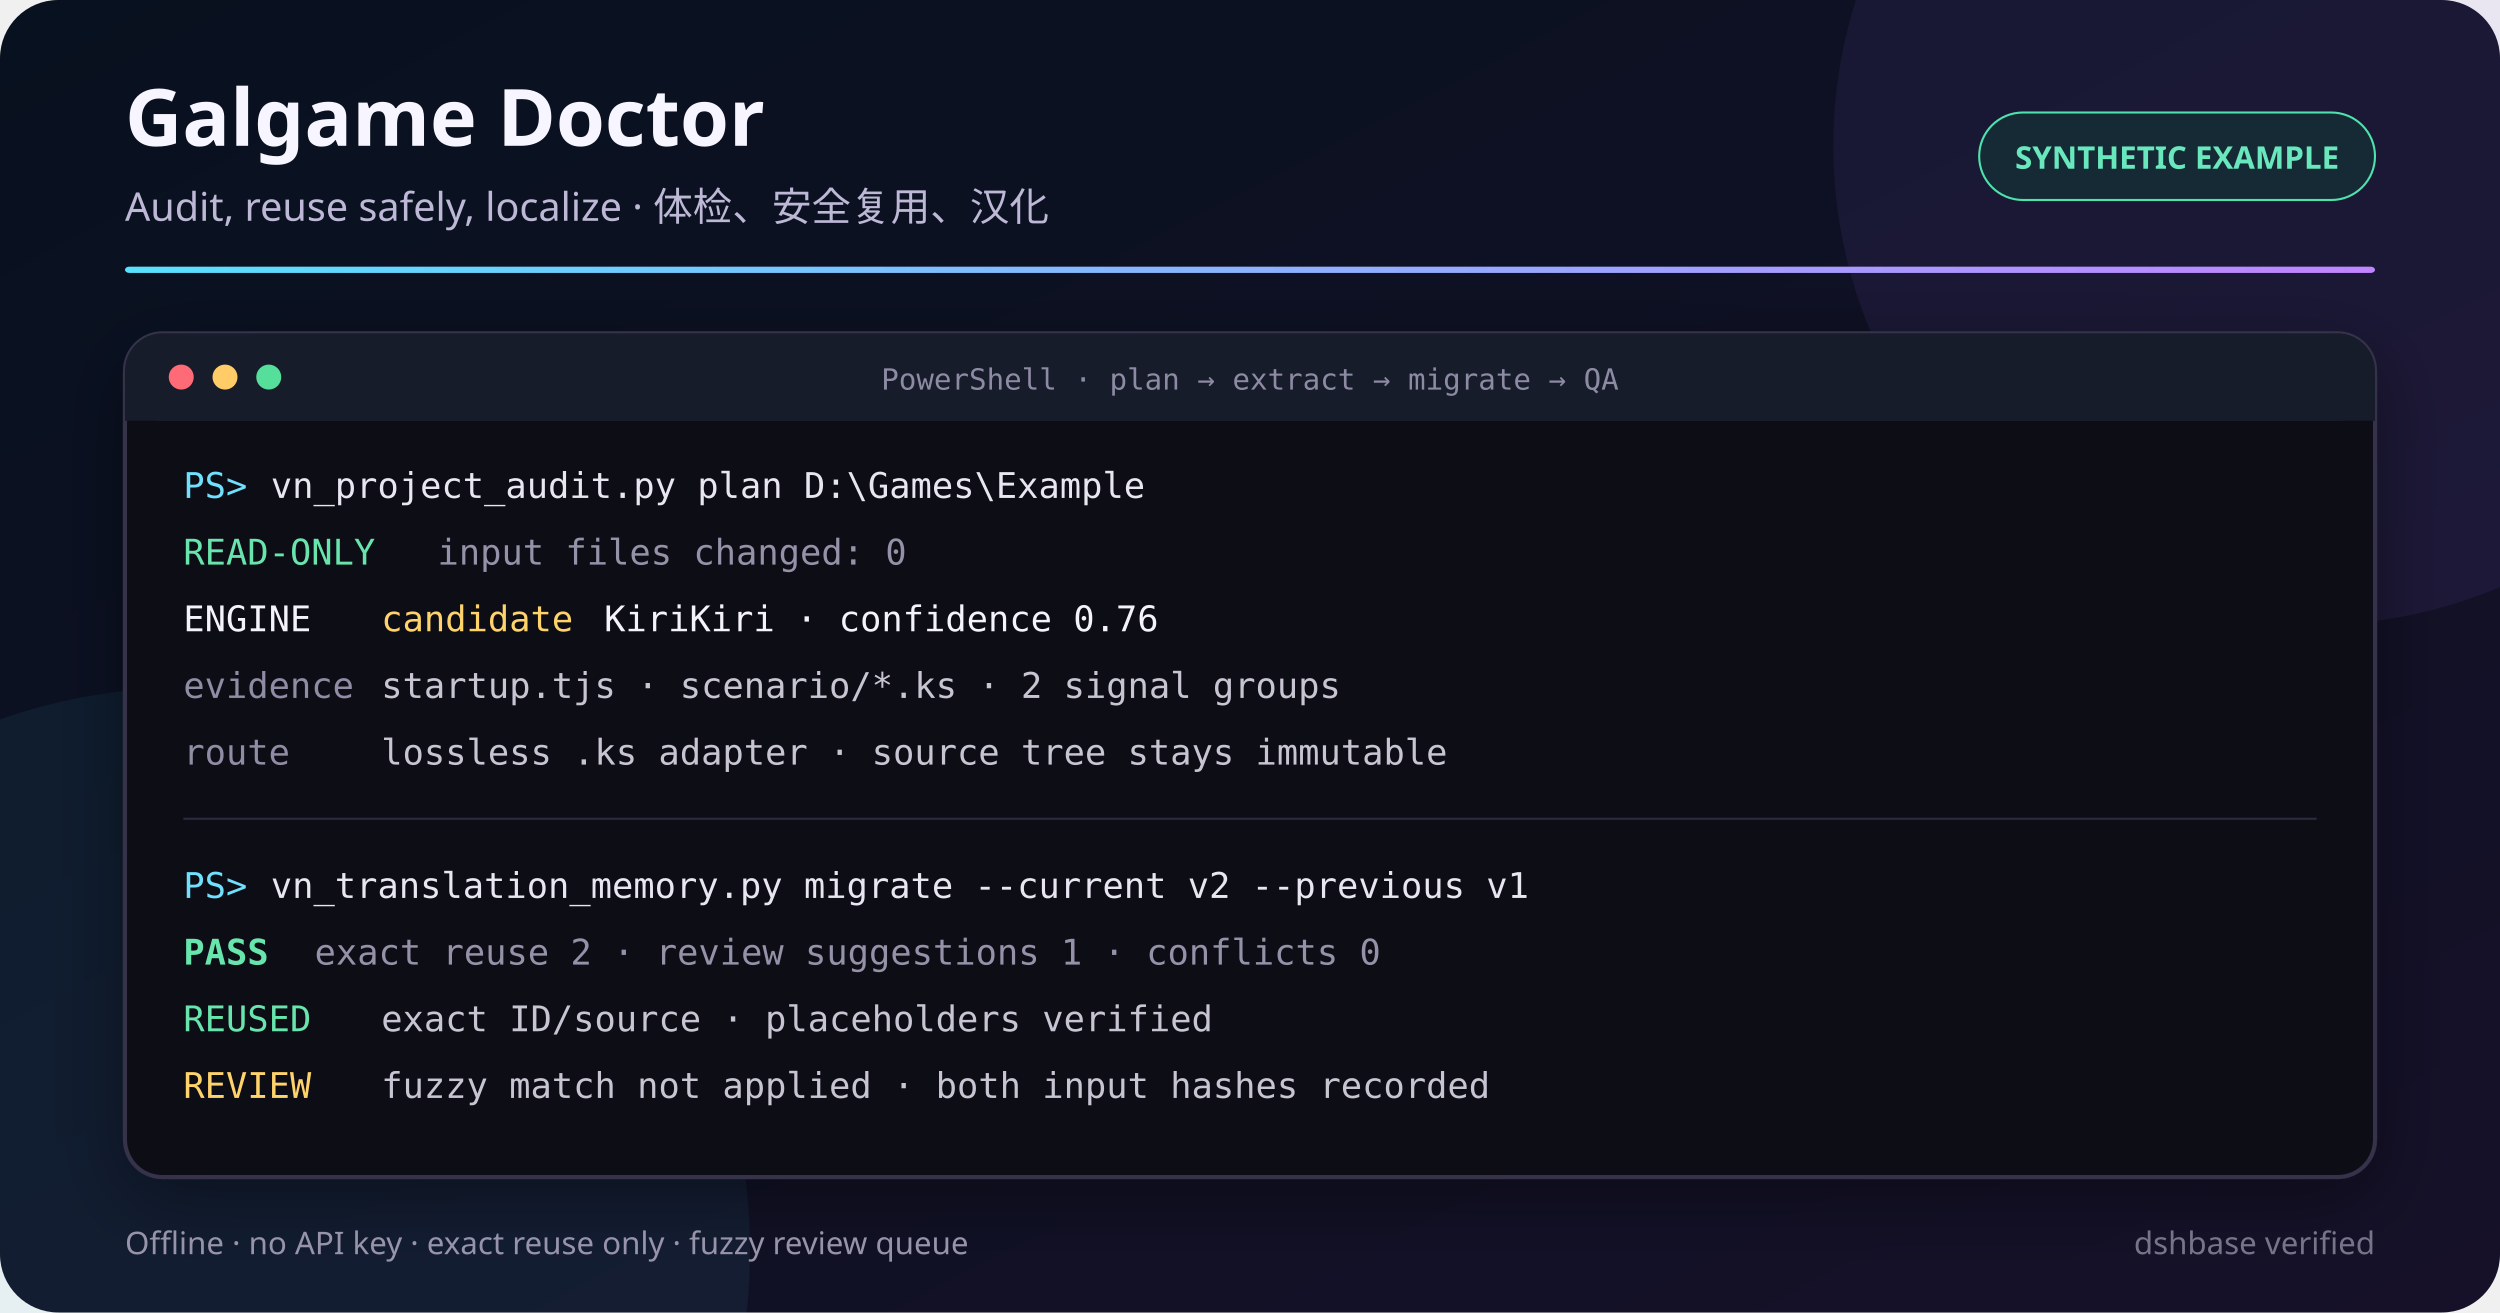
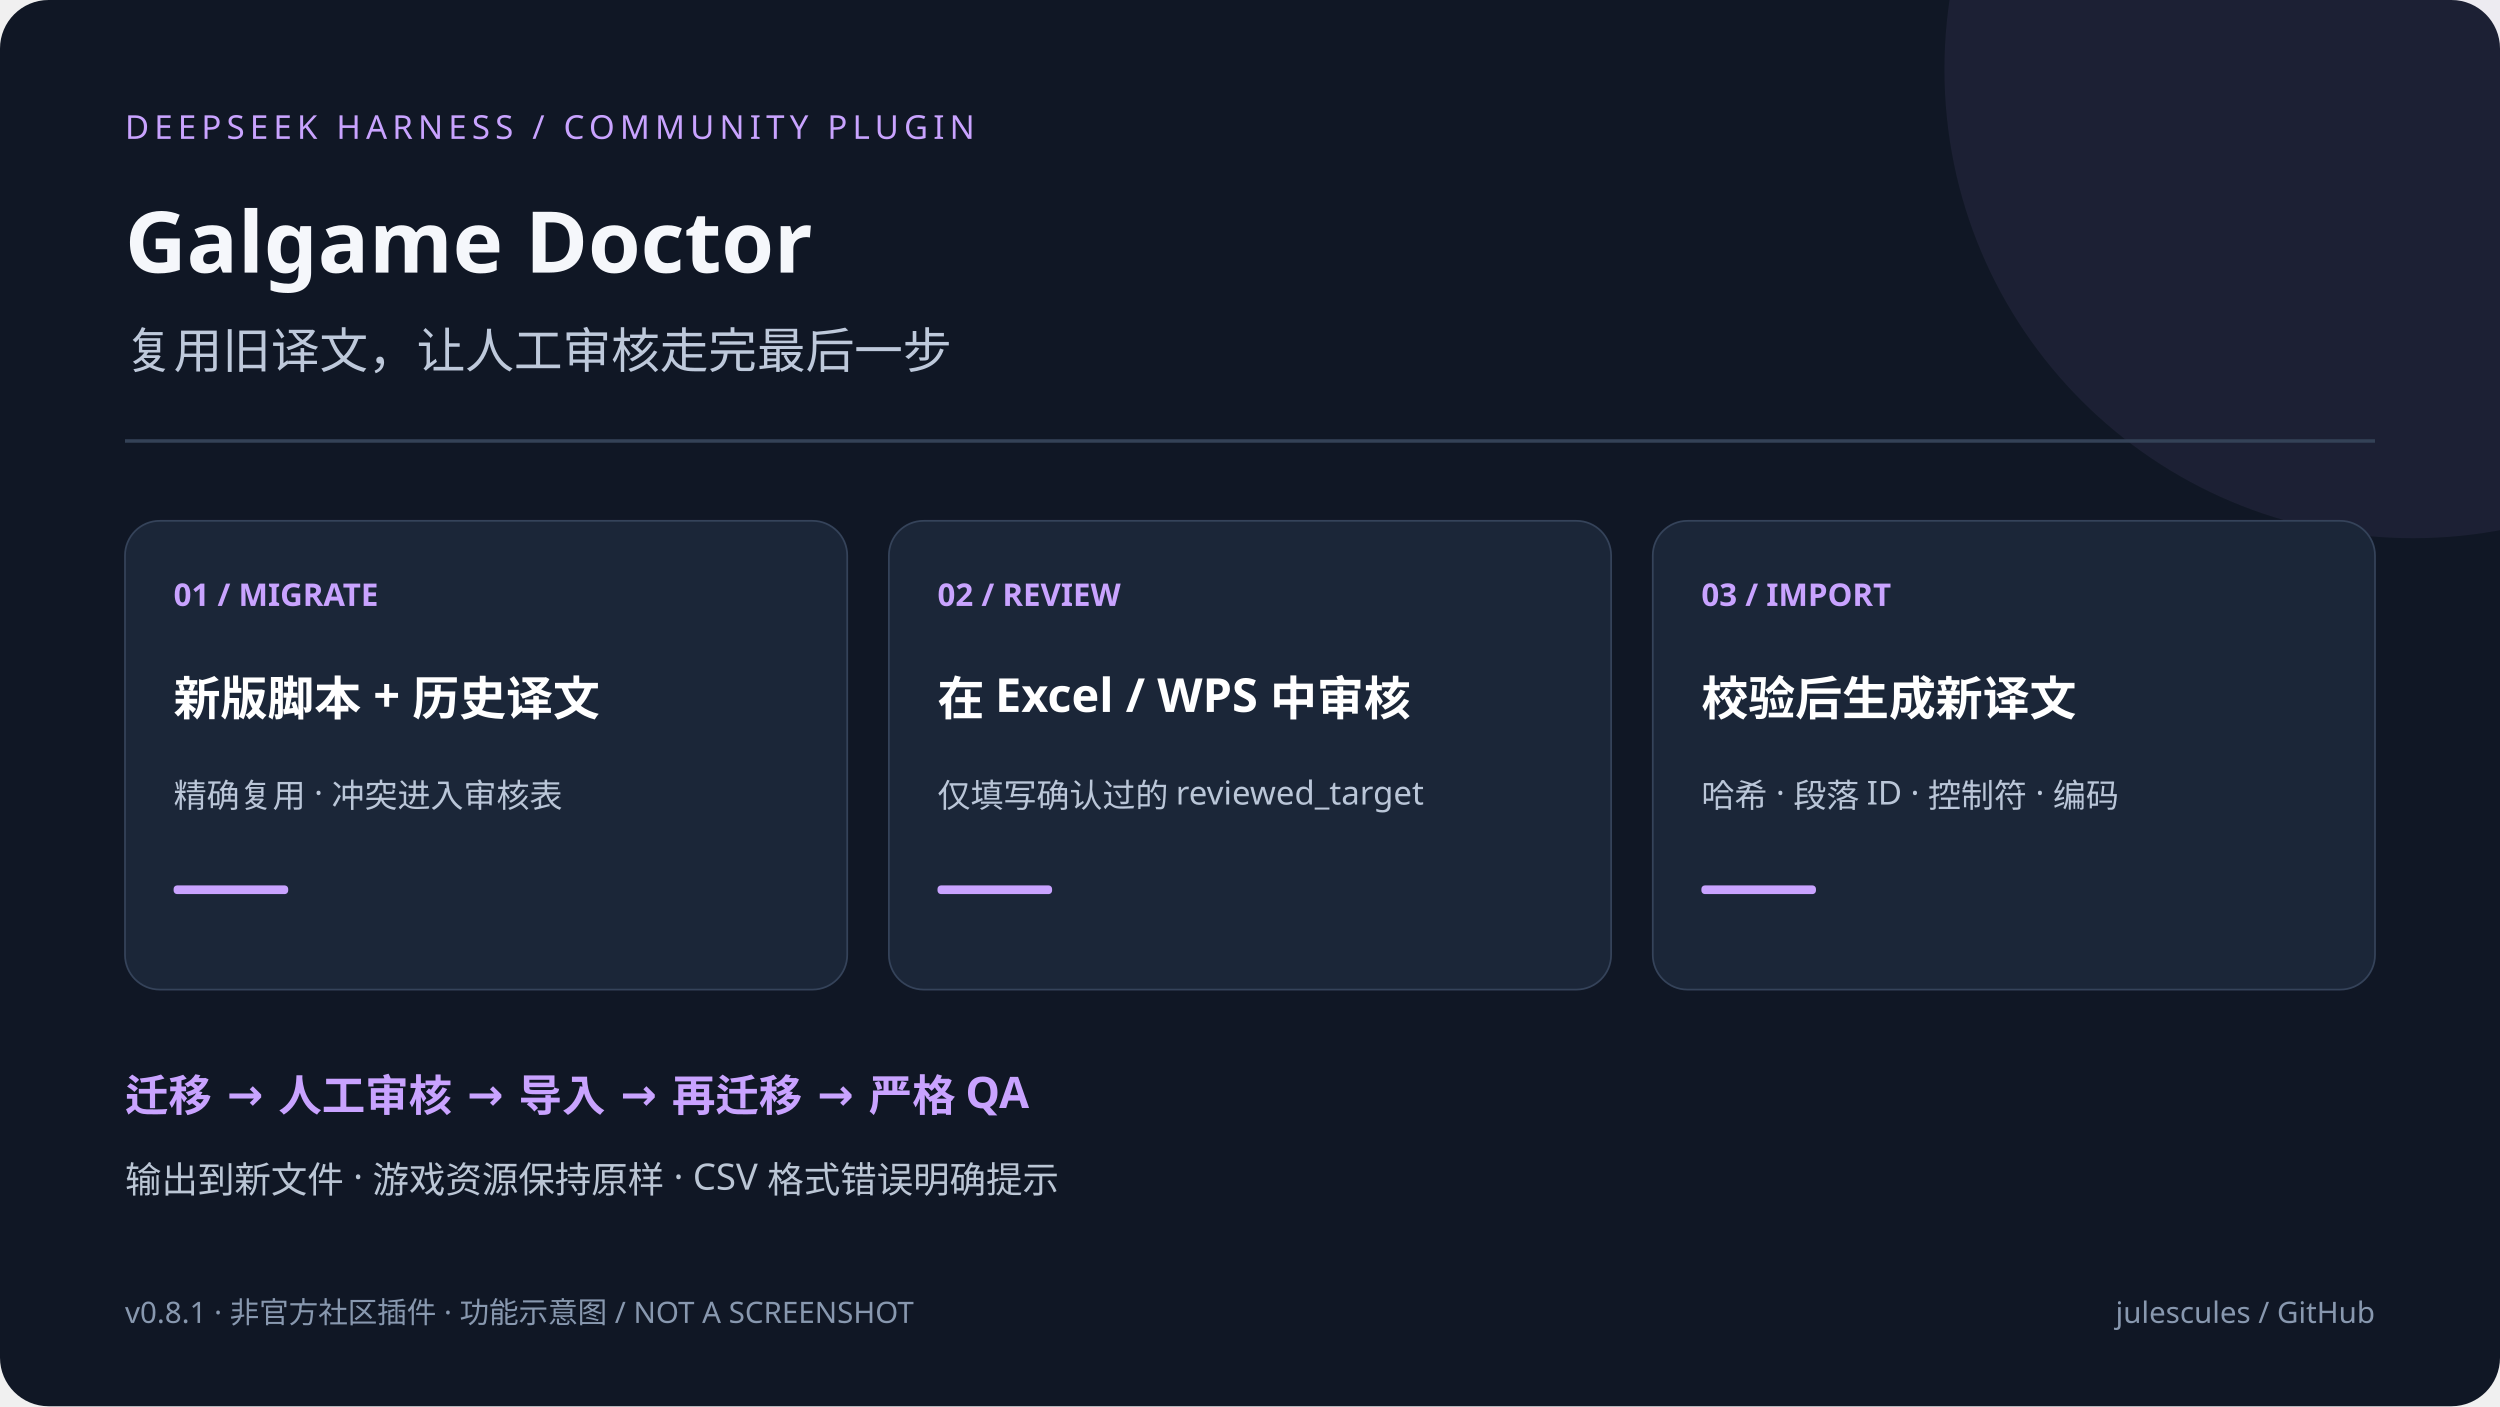
- <svg xmlns="http://www.w3.org/2000/svg" width="1200" height="630" viewBox="0 0 1200 630" role="img" aria-labelledby="title desc">
-   <defs>
-     <linearGradient id="bg" x1="0" y1="0" x2="1" y2="1">
-       <stop offset="0" stop-color="#08111f" />
-       <stop offset="1" stop-color="#161129" />
-     </linearGradient>
-     <linearGradient id="accent" x1="0" y1="0" x2="1" y2="0">
-       <stop offset="0" stop-color="#58e1ff" />
-       <stop offset="1" stop-color="#c184ff" />
-     </linearGradient>
-     <filter id="shadow">
-       <feDropShadow dx="0" dy="10" stdDeviation="18" flood-opacity=".38" />
-     </filter>
-   </defs>
-   <rect width="1200" height="630" rx="28" fill="url(#bg)" />
-   <circle cx="1110" cy="70" r="230" fill="#9e6cff" opacity=".08" />
-   <circle cx="90" cy="600" r="270" fill="#42d9ff" opacity=".06" />
-   <g font-family="Segoe UI, Noto Sans SC, sans-serif">
-     <text x="60" y="70" fill="#f7f5ff" font-size="38" font-weight="700">Galgame Doctor</text>
-     <text x="60" y="106" fill="#bdb8d5" font-size="19">Audit, reuse safely, localize · 体检、安全复用、汉化</text>
-     <rect x="60" y="128" width="1080" height="3" rx="2" fill="url(#accent)" />
-     <rect x="950" y="54" width="190" height="42" rx="21" fill="#152a35" stroke="#4ee3ad" />
-     <text x="1045" y="81" text-anchor="middle" fill="#69e8bd" font-size="15" font-weight="700">SYNTHETIC EXAMPLE</text>
-   </g>
-   <g filter="url(#shadow)">
-     <rect x="60" y="160" width="1080" height="405" rx="18" fill="#090d17" stroke="#34304a" stroke-width="2" />
-     <rect x="60" y="160" width="1080" height="42" rx="18" fill="#171b2a" />
-     <rect x="60" y="184" width="1080" height="18" fill="#171b2a" />
-     <circle cx="87" cy="181" r="6" fill="#ff6b77" />
-     <circle cx="108" cy="181" r="6" fill="#ffcc67" />
-     <circle cx="129" cy="181" r="6" fill="#55df9b" />
-     <text x="600" y="187" text-anchor="middle" fill="#8d8aa3" font-family="Cascadia Mono, Consolas, monospace" font-size="14">PowerShell · plan → extract → migrate → QA</text>
-   </g>
-   <g font-family="Cascadia Mono, Consolas, monospace" font-size="17">
-     <text x="88" y="239" fill="#70e0ff">PS&gt;</text>
-     <text x="130" y="239" fill="#e8e6f0">vn_project_audit.py plan D:\Games\Example</text>
-     <text x="88" y="271" fill="#68e4ad">READ-ONLY</text>
-     <text x="210" y="271" fill="#9491a8">input files changed: 0</text>
-     <text x="88" y="303" fill="#f4f2fa">ENGINE</text>
-     <text x="183" y="303" fill="#ffd36b">candidate</text>
-     <text x="290" y="303" fill="#f4f2fa">KiriKiri · confidence 0.76</text>
-     <text x="88" y="335" fill="#8f8ca3">evidence</text>
-     <text x="183" y="335" fill="#c8c5d2">startup.tjs · scenario/*.ks · 2 signal groups</text>
-     <text x="88" y="367" fill="#8f8ca3">route</text>
-     <text x="183" y="367" fill="#c8c5d2">lossless .ks adapter · source tree stays immutable</text>
-     <line x1="88" y1="393" x2="1112" y2="393" stroke="#2c2940" />
-     <text x="88" y="431" fill="#70e0ff">PS&gt;</text>
-     <text x="130" y="431" fill="#e8e6f0">vn_translation_memory.py migrate --current v2 --previous v1</text>
-     <text x="88" y="463" fill="#68e4ad" font-weight="700">PASS</text>
-     <text x="151" y="463" fill="#9491a8">exact reuse 2 · review suggestions 1 · conflicts 0</text>
-     <text x="88" y="495" fill="#68e4ad">REUSED</text>
-     <text x="183" y="495" fill="#c8c5d2">exact ID/source · placeholders verified</text>
-     <text x="88" y="527" fill="#ffd36b">REVIEW</text>
-     <text x="183" y="527" fill="#c8c5d2">fuzzy match not applied · both input hashes recorded</text>
-   </g>
-   <g font-family="Segoe UI, Noto Sans SC, sans-serif" font-size="15">
-     <text x="60" y="602" fill="#9793aa">Offline · no API key · exact reuse only · fuzzy review queue</text>
-     <text x="1140" y="602" text-anchor="end" fill="#777389">dshbase verified</text>
+ <svg xmlns="http://www.w3.org/2000/svg" width="1440" height="810" viewBox="0 0 1440 810" role="img" aria-labelledby="title desc">
+   <rect width="1440" height="810" rx="28" fill="#101725" />
+   <circle cx="1390" cy="40" r="270" fill="#c9a3ff" opacity=".07" />
+   <g font-family="Segoe UI, Microsoft YaHei, sans-serif">
+     <text x="72" y="80" fill="#c9a3ff" font-size="19" letter-spacing="3">DEEPSEEK HARNESS / COMMUNITY PLUGIN</text>
+     <text x="72" y="157" fill="#f5f7fb" font-size="49" font-weight="700">Galgame Doctor</text>
+     <text x="72" y="212" fill="#bec9db" font-size="28">复用旧译文，让人工审核走完最后一步</text>
+     <rect x="72" y="253" width="1296" height="2" fill="#344257" />
+     <g transform="translate(72,300)">
+       <rect width="416" height="270" rx="20" fill="#1b2638" stroke="#35435a" />
+       <text x="28" y="49" fill="#c9a3ff" font-size="18" font-weight="600">01 / MIGRATE</text>
+       <text x="28" y="112" fill="#fff" font-size="27" font-weight="700">新版脚本 + 历史译文</text>
+       <text x="28" y="165" fill="#bac6d8" font-size="19">精确复用 · 冲突进入审核表</text>
+       <rect x="28" y="210" width="66" height="5" rx="2" fill="#c9a3ff" />
+     </g>
+     <g transform="translate(512,300)">
+       <rect width="416" height="270" rx="20" fill="#1b2638" stroke="#35435a" />
+       <text x="28" y="49" fill="#c9a3ff" font-size="18" font-weight="600">02 / REVIEW</text>
+       <text x="28" y="112" fill="#fff" font-size="27" font-weight="700">在 Excel / WPS 中审核</text>
+       <text x="28" y="165" fill="#bac6d8" font-size="19">仅填写确认过的 reviewed_target</text>
+       <rect x="28" y="210" width="66" height="5" rx="2" fill="#c9a3ff" />
+     </g>
+     <g transform="translate(952,300)">
+       <rect width="416" height="270" rx="20" fill="#1b2638" stroke="#35435a" />
+       <text x="28" y="49" fill="#c9a3ff" font-size="18" font-weight="600">03 / IMPORT</text>
+       <text x="28" y="112" fill="#fff" font-size="27" font-weight="700">校验后生成新译文</text>
+       <text x="28" y="165" fill="#bac6d8" font-size="19">哈希 · 段落 ID · 控制符 · 编码</text>
+       <rect x="28" y="210" width="66" height="5" rx="2" fill="#c9a3ff" />
+     </g>
+     <text x="72" y="640" fill="#c9a3ff" font-size="25" font-weight="600">迁移 → 人工审核 → 导入 → 再迁移 → 严格 QA</text>
+     <text x="72" y="687" fill="#bbc6d5" font-size="21">输出到新文件 · 游戏资源保持原样 · CSV 格式错误明确提示</text>
+     <text x="72" y="762" fill="#8898af" font-size="17">v0.8.1 · 非官方社区插件 · 功能示意图 / NOT A SCREENSHOT</text>
+     <text x="1368" y="762" text-anchor="end" fill="#8898af" font-size="17">julescules / GitHub</text>
  </g>
</svg>
